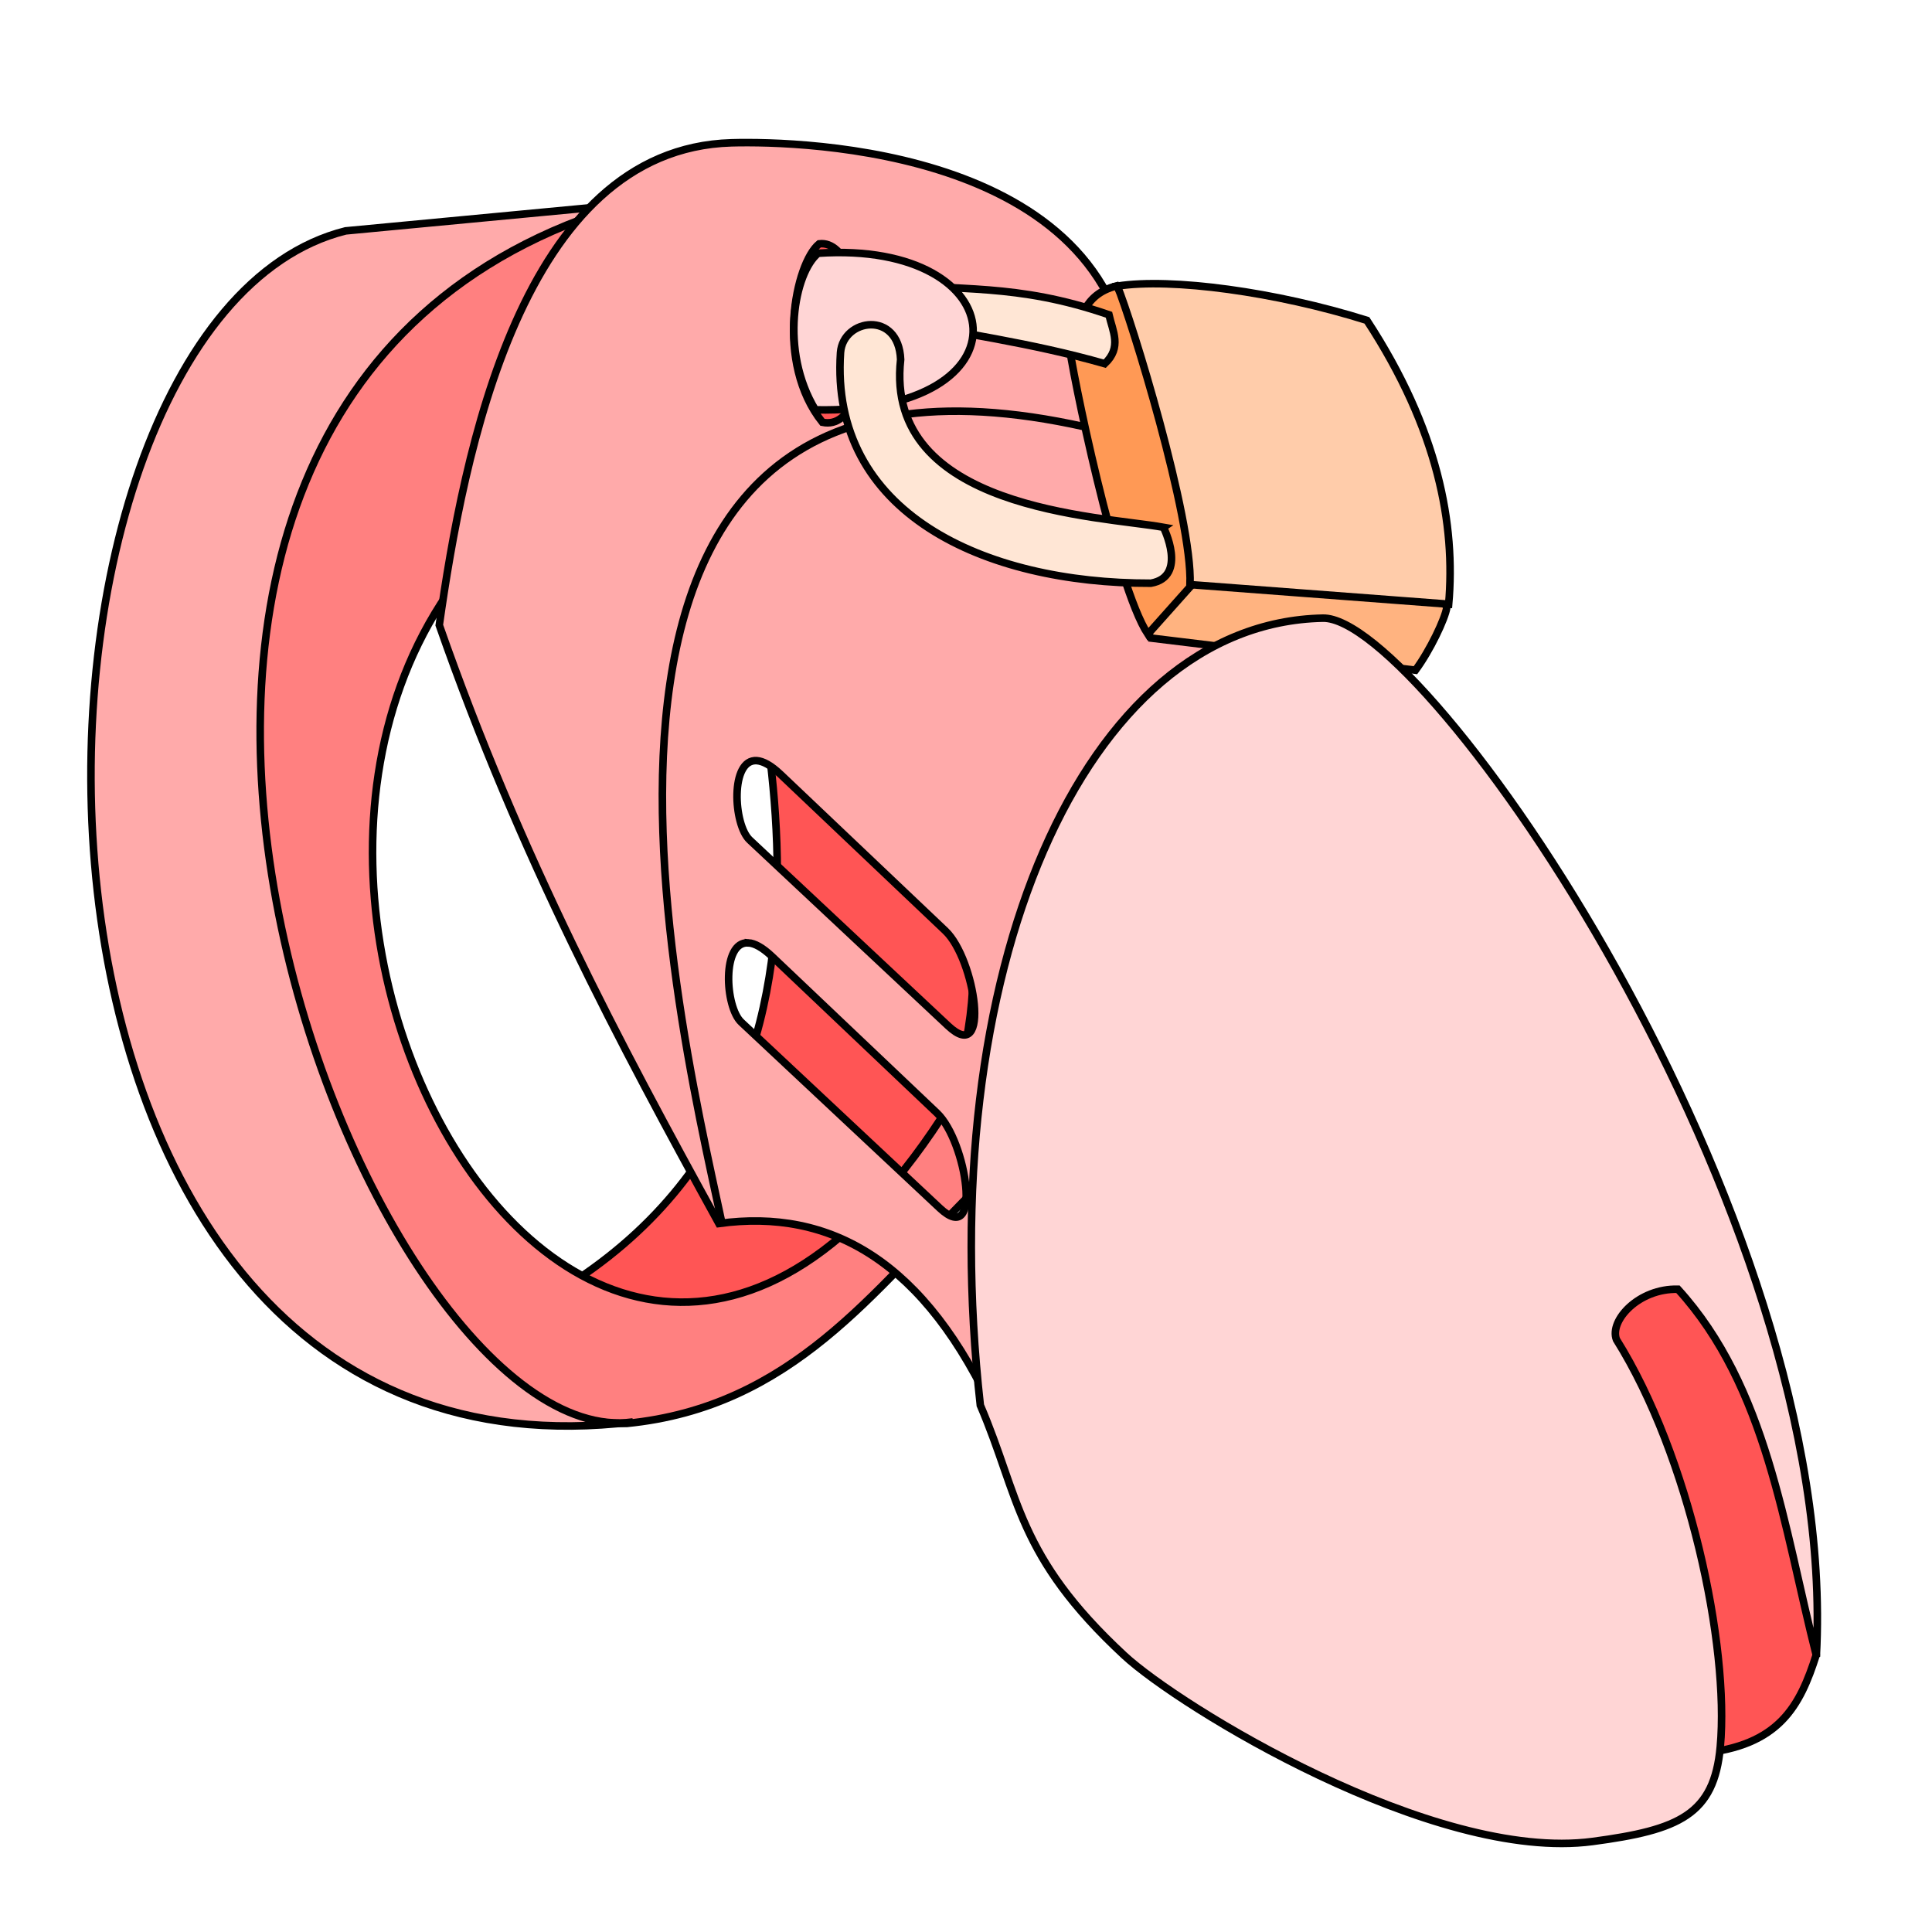
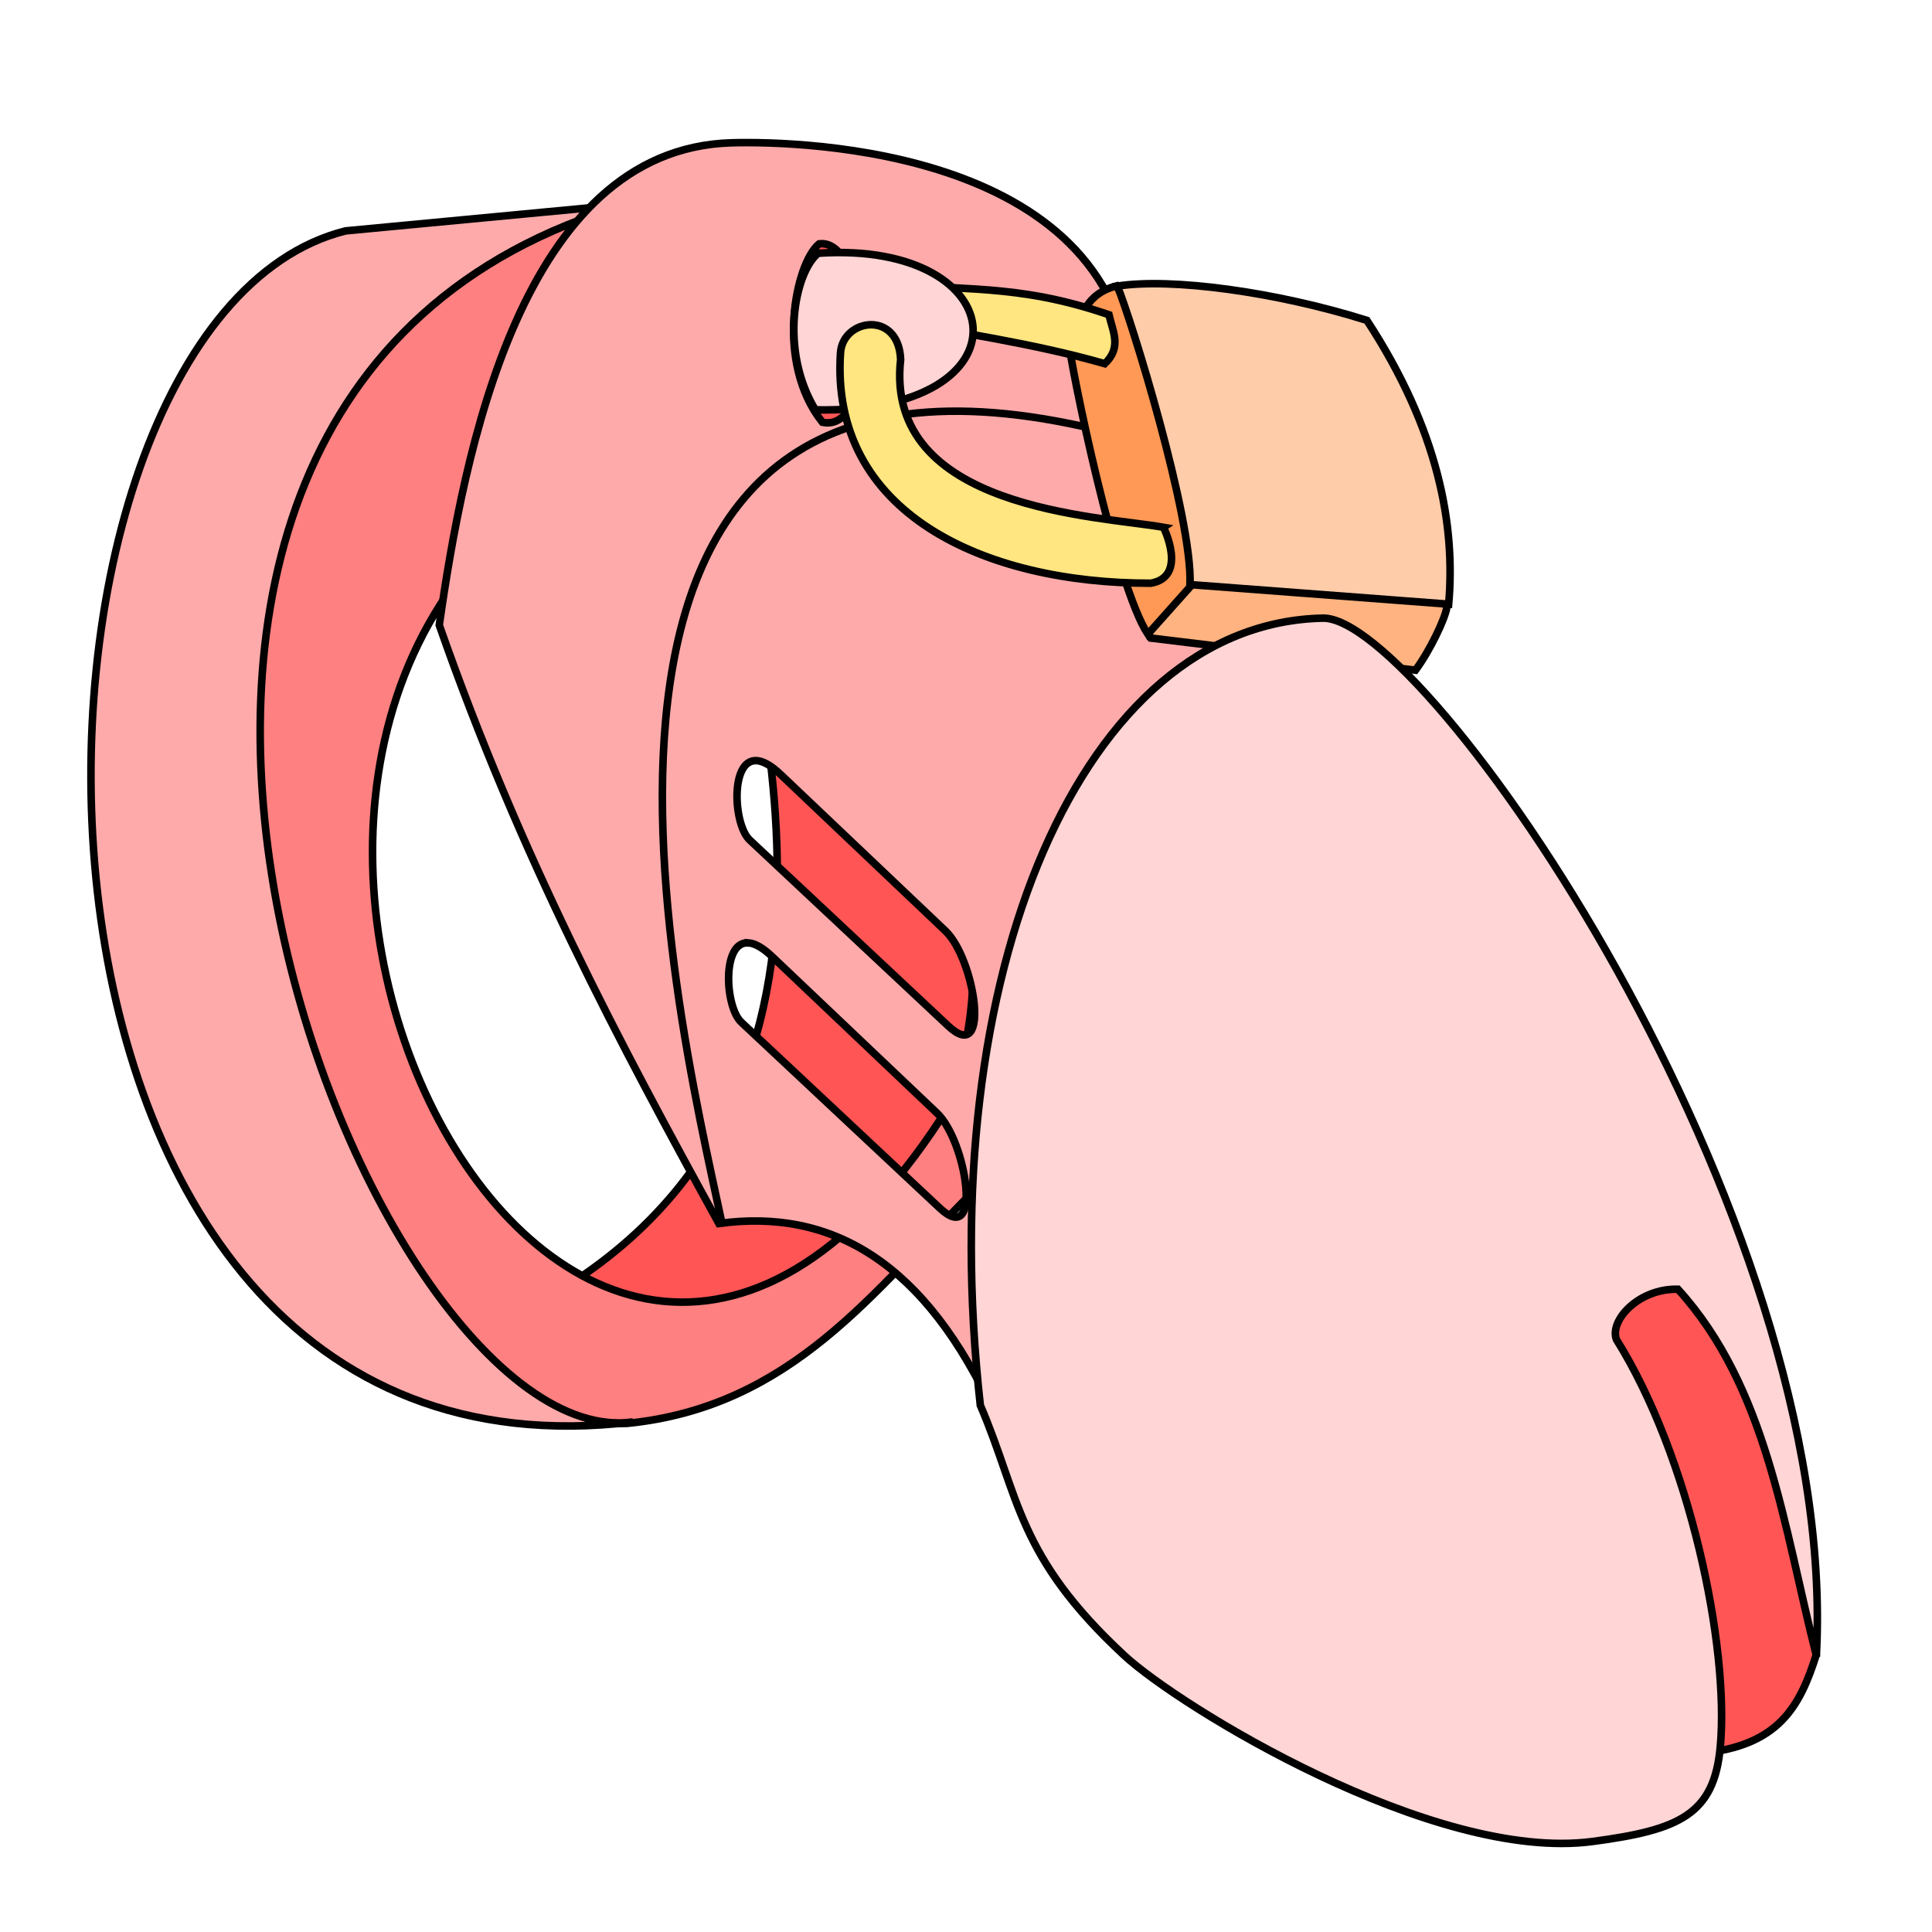
<svg xmlns="http://www.w3.org/2000/svg" viewBox="0 0 256 256" id="svg4206" version="1.1">
  <style id="style3">
    svg { cursor: default; }
  </style>
  <defs id="defs4208">
    </defs>
  <g id="layer3" style="opacity:1">
    <path style="fill:#ff5555;fill-rule:evenodd;stroke:#000000;stroke-width:1px;stroke-linecap:butt;stroke-linejoin:miter;stroke-opacity:1" d="m 240.669,219.26 c -2.167,6.807 -4.92,12.111 -15.367,13.073 l -15.931,-59.096 16.117,-7.225 c 6.727,16.496 13.692,33.419 15.182,53.247 z" id="path4279" />
    <path style="fill:#ff5555;fill-rule:evenodd;stroke:#000000;stroke-width:1px;stroke-linecap:butt;stroke-linejoin:miter;stroke-opacity:1" d="M 74.138,171.015 C 123.769,140.665 92.821,76.415 99.518,72.09 l 44.46,14.45 -20.563,70.767 c -16.375,7.967 -32.459,35.383 -49.276,13.709 z" id="path4281" />
    <path style="fill:#ff8080;fill-rule:evenodd;stroke:#000000;stroke-width:1px;stroke-linecap:butt;stroke-linejoin:miter;stroke-opacity:1" d="m 83.03,188.614 c 21.887,-2.157 32.784,-17.618 45.756,-30.567 13.604,-13.465 11.373,-27.993 -1.002,-37.915 1.709,6.387 1.807,14.385 -1.897,26.186 C 75.604,226.885 11.869,99.532 77.102,62.457 L 82.66,27.629 C -17.734,52.256 34.638,189.372 83.03,188.614 Z" id="path4273" />
    <path style="fill:#ffaaaa;fill-rule:evenodd;stroke:#000000;stroke-width:1px;stroke-linecap:butt;stroke-linejoin:miter;stroke-opacity:1" d="M 45.795,30.593 C -3.008,42.809 -5.795,199.254 83.867,188.415 48.308,193.468 -6.34,53.057 83.03,27.073 Z" id="path4271" />
    <path style="fill:#ffaaaa;fill-rule:evenodd;stroke:#000000;stroke-width:1px;stroke-linecap:butt;stroke-linejoin:miter;stroke-opacity:1" d="m 99.116,18.896 c -0.867,-0.002 -1.605,0.009 -2.192,0.026 -27.845,0.79 -35.507,41.311 -38.718,63.912 10.787,30.806 23.837,55.274 37.05,79.288 14.749,-2.026 27.36,4.891 36.68,25.566 L 186.213,92.098 149.719,58.383 C 154.082,22.043 112.122,18.924 99.116,18.896 Z m 1.169,81.895 c 0.821,0.059 1.853,0.597 3.126,1.805 l 21.86,20.749 c 3.943,3.743 6.105,17.969 0.37,12.597 L 99.337,111.302 c -2.171,-2.033 -2.607,-10.765 0.948,-10.511 z m -1.115,24.142 c 0.821,0.059 1.853,0.597 3.126,1.805 l 21.86,20.749 c 3.943,3.743 6.105,17.969 0.37,12.597 L 98.222,135.447 c -2.171,-2.033 -2.607,-10.768 0.948,-10.513 z" id="path4275" />
    <path style="fill:#ffb380;fill-rule:evenodd;stroke:#000000;stroke-width:1px;stroke-linecap:butt;stroke-linejoin:miter;stroke-opacity:1" d="m 157.708,76.185 c 11.336,1.424 24.343,-10.517 34.009,4.273 -0.222,1.53 -2.25,5.768 -4.162,8.348 l -35.067,-4.261 c -1.579,-3.04 3.018,-6.142 5.22,-8.36 z" id="path4310" />
    <path style="fill:#ffd5d5;fill-rule:evenodd;stroke:#000000;stroke-width:1px;stroke-linecap:butt;stroke-linejoin:miter;stroke-opacity:1" d="m 129.898,186.206 c 5.215,12.154 4.804,19.924 19.081,33.16 7.269,6.739 40.956,27.446 62.058,24.639 11.471,-1.526 16.093,-3.55 16.91,-12.542 1.217,-13.404 -4.099,-38.546 -13.761,-53.964 -0.954,-2.518 2.935,-6.802 8.151,-6.669 11.803,12.978 13.982,31.37 18.34,48.536 3.167,-58.829 -51.913,-137.729 -65.393,-137.458 -31.747,0.638 -51.814,46.83 -45.386,104.297 z" id="path4277" />
    <path style="fill:none;fill-rule:evenodd;stroke:#000000;stroke-width:1px;stroke-linecap:butt;stroke-linejoin:miter;stroke-opacity:1" d="M 95.627,161.917 C 89.484,133.178 65.573,34.735 149.535,58.011" id="path4300" />
    <path style="fill:#ff9955;fill-rule:evenodd;stroke:#000000;stroke-width:1px;stroke-linecap:butt;stroke-linejoin:miter;stroke-opacity:1" d="m 152.095,84.033 c -4.233,-6.426 -10.161,-35.163 -10.526,-38.99 1.82,-2.409 1.805,-6.004 6.382,-7.159 11.227,17.739 12.711,23.969 11.7,37.679 z" id="path4308" />
-     <path style="fill:#ffe6d5;fill-rule:evenodd;stroke:#000000;stroke-width:1px;stroke-linecap:butt;stroke-linejoin:miter;stroke-opacity:1" d="m 146.385,48.192 c 2.309,-2.161 1.045,-4.323 0.556,-6.484 -12.394,-4.282 -20.058,-3.044 -29.825,-4.261 l 0.37,4.817 c 9.633,1.873 19.266,3.17 28.899,5.928 z" id="path4306" />
+     <path style="fill:#ffe680;fill-rule:evenodd;stroke:#000000;stroke-width:1px;stroke-linecap:butt;stroke-linejoin:miter;stroke-opacity:1" d="m 146.385,48.192 c 2.309,-2.161 1.045,-4.323 0.556,-6.484 -12.394,-4.282 -20.058,-3.044 -29.825,-4.261 l 0.37,4.817 c 9.633,1.873 19.266,3.17 28.899,5.928 z" id="path4306" />
    <path id="path4259" d="m 108.543,32.307 c 6.951,-0.853 8.27,25.263 0.433,23.65 -6.333,-7.907 -3.582,-21.083 -0.433,-23.65 z" style="fill:#ff5555;fill-rule:evenodd;stroke:#000000;stroke-width:1px;stroke-linecap:butt;stroke-linejoin:miter;stroke-opacity:1" />
    <path style="fill:#ffd5d5;fill-rule:evenodd;stroke:#000000;stroke-width:1px;stroke-linecap:butt;stroke-linejoin:miter;stroke-opacity:1" d="m 108.409,33.557 c 26.181,-1.758 28.692,21.362 -0.371,20.748 -4.77,-7.863 -2.779,-18.181 0.371,-20.748 z" id="path4302" />
-     <path style="fill:#ffe6d5;fill-rule:evenodd;stroke:#000000;stroke-width:1px;stroke-linecap:butt;stroke-linejoin:miter;stroke-opacity:1" d="m 154.166,69.867 c -8.47,-1.507 -37.046,-2.288 -34.827,-22.23 -0.267,-6.537 -7.616,-5.446 -7.966,-0.926 -1.438,21.233 18.963,30.621 41.125,30.567 4.95,-0.872 1.667,-7.41 1.667,-7.41 z" id="path4304" />
+     <path style="fill:#ffe680;fill-rule:evenodd;stroke:#000000;stroke-width:1px;stroke-linecap:butt;stroke-linejoin:miter;stroke-opacity:1" d="m 154.166,69.867 c -8.47,-1.507 -37.046,-2.288 -34.827,-22.23 -0.267,-6.537 -7.616,-5.446 -7.966,-0.926 -1.438,21.233 18.963,30.621 41.125,30.567 4.95,-0.872 1.667,-7.41 1.667,-7.41 z" id="path4304" />
    <path style="fill:#ffccaa;fill-rule:evenodd;stroke:#000000;stroke-width:1px;stroke-linecap:butt;stroke-linejoin:miter;stroke-opacity:1" d="m 191.957,80.056 c 0.926,-10.498 -1.361,-23.116 -10.837,-37.606 -12.057,-3.789 -25.903,-5.66 -33.067,-4.539 1.791,4.262 9.971,30.696 9.633,39.551 z" id="path4312" />
  </g>
</svg>
